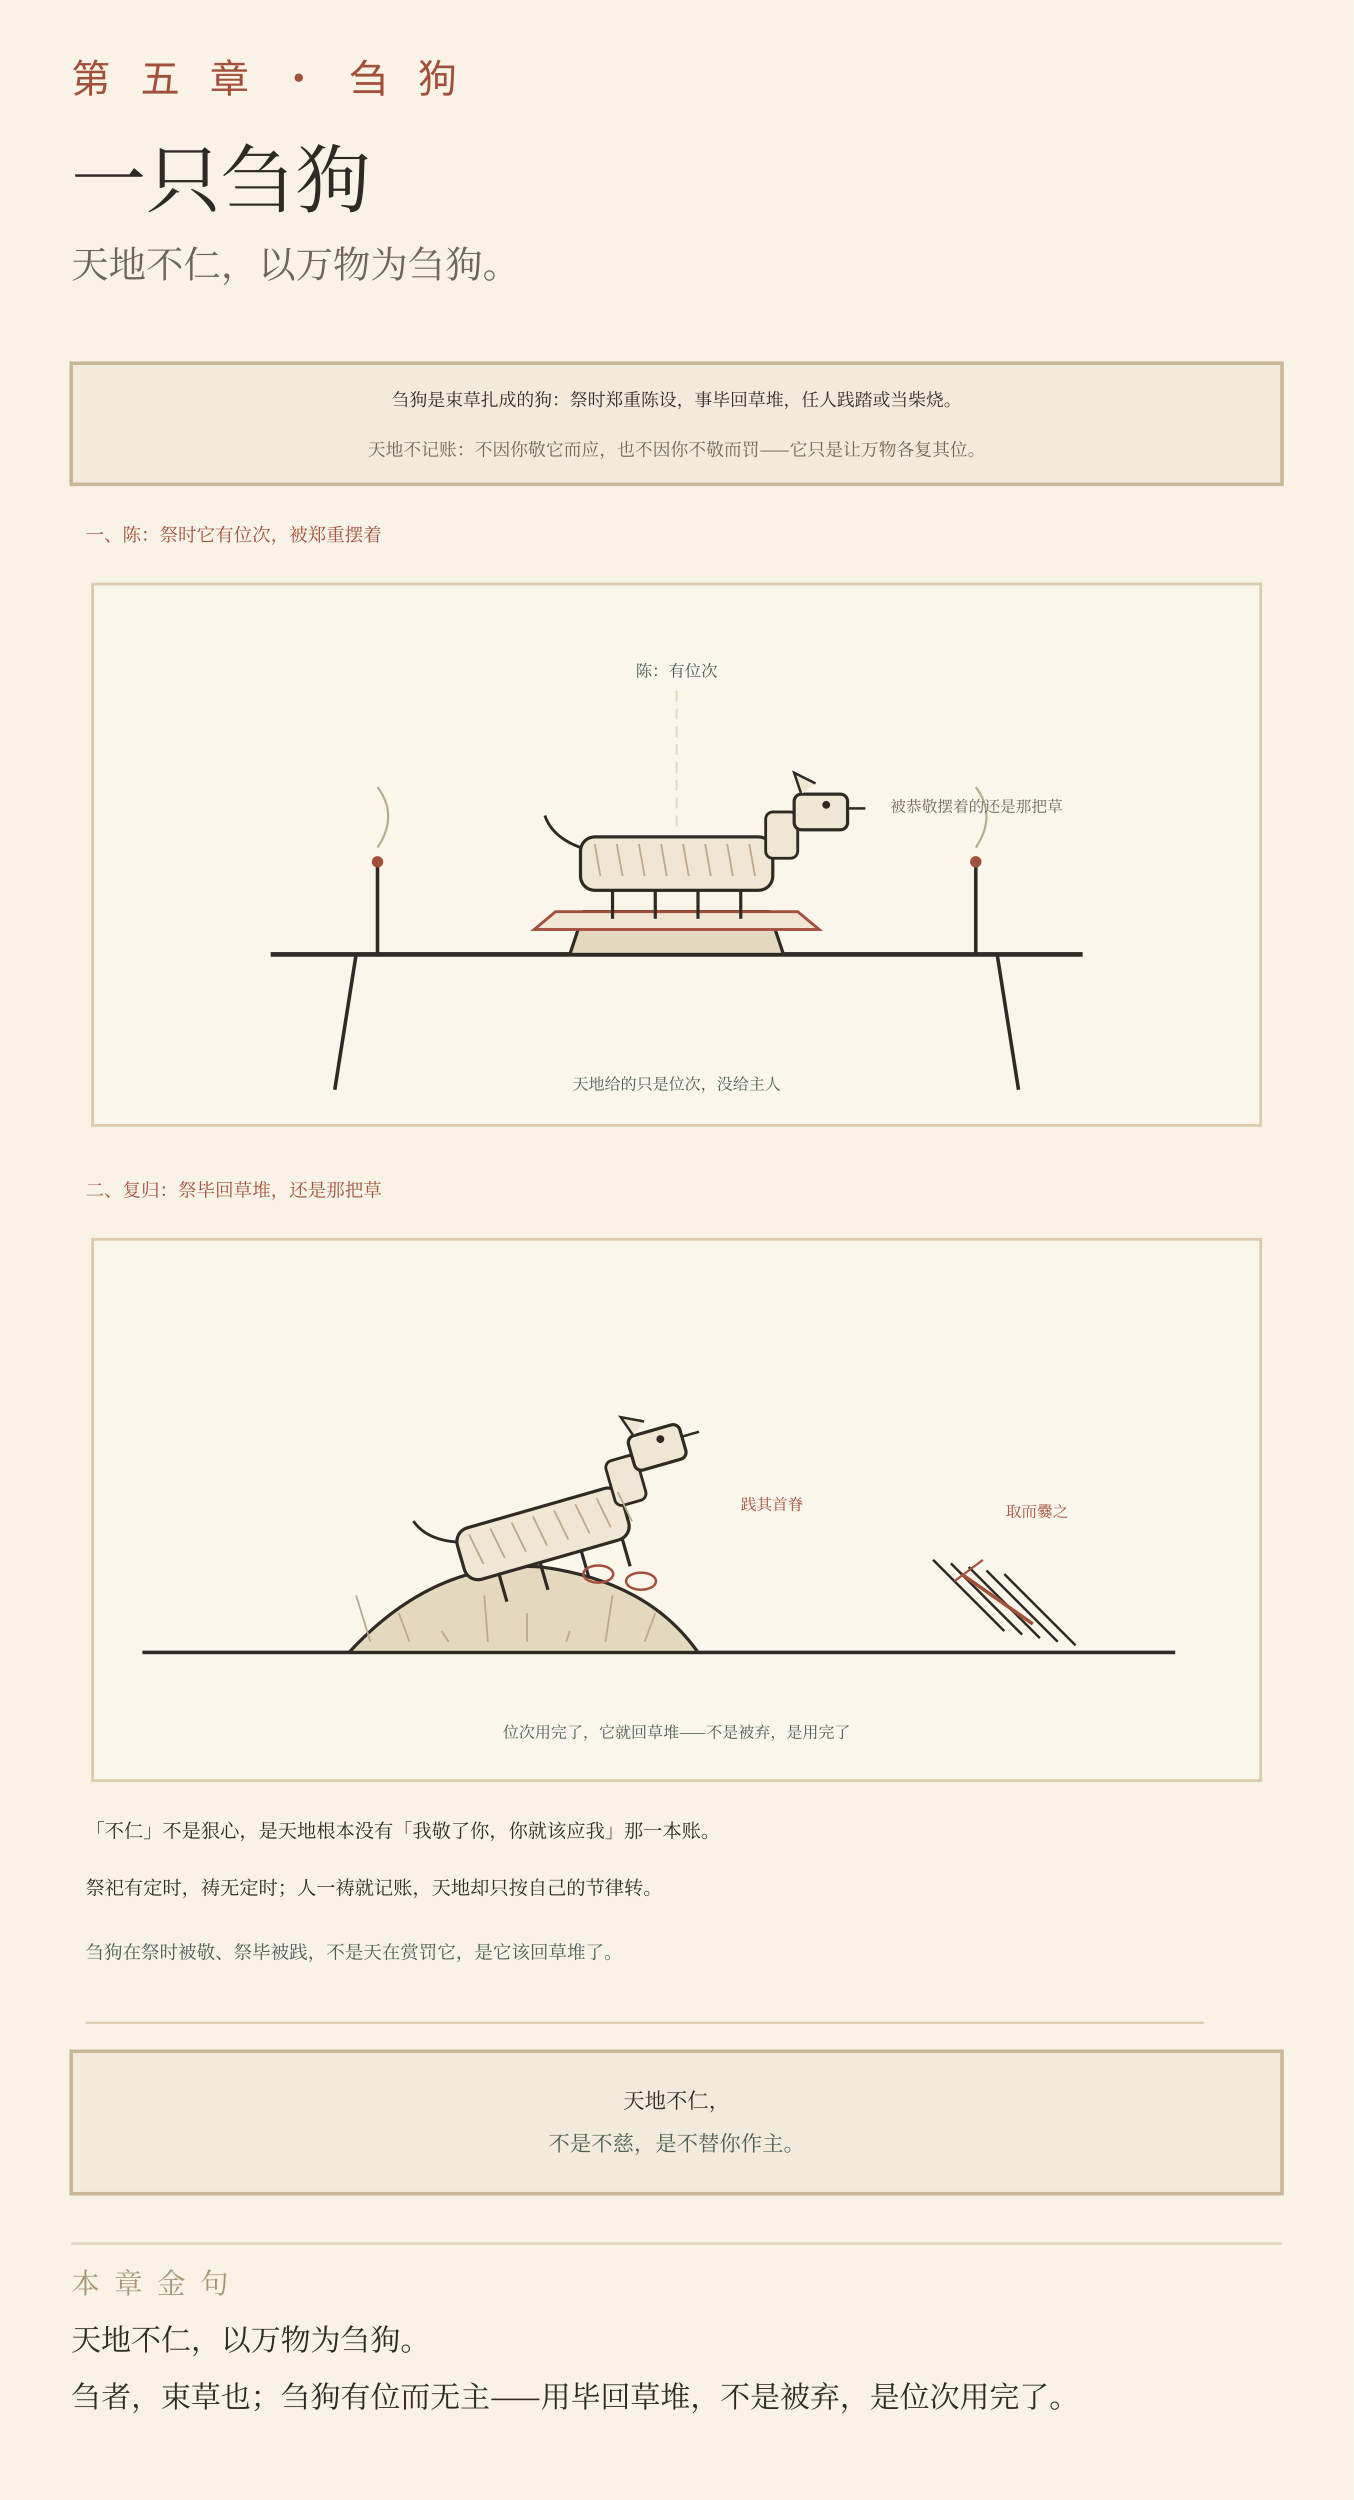
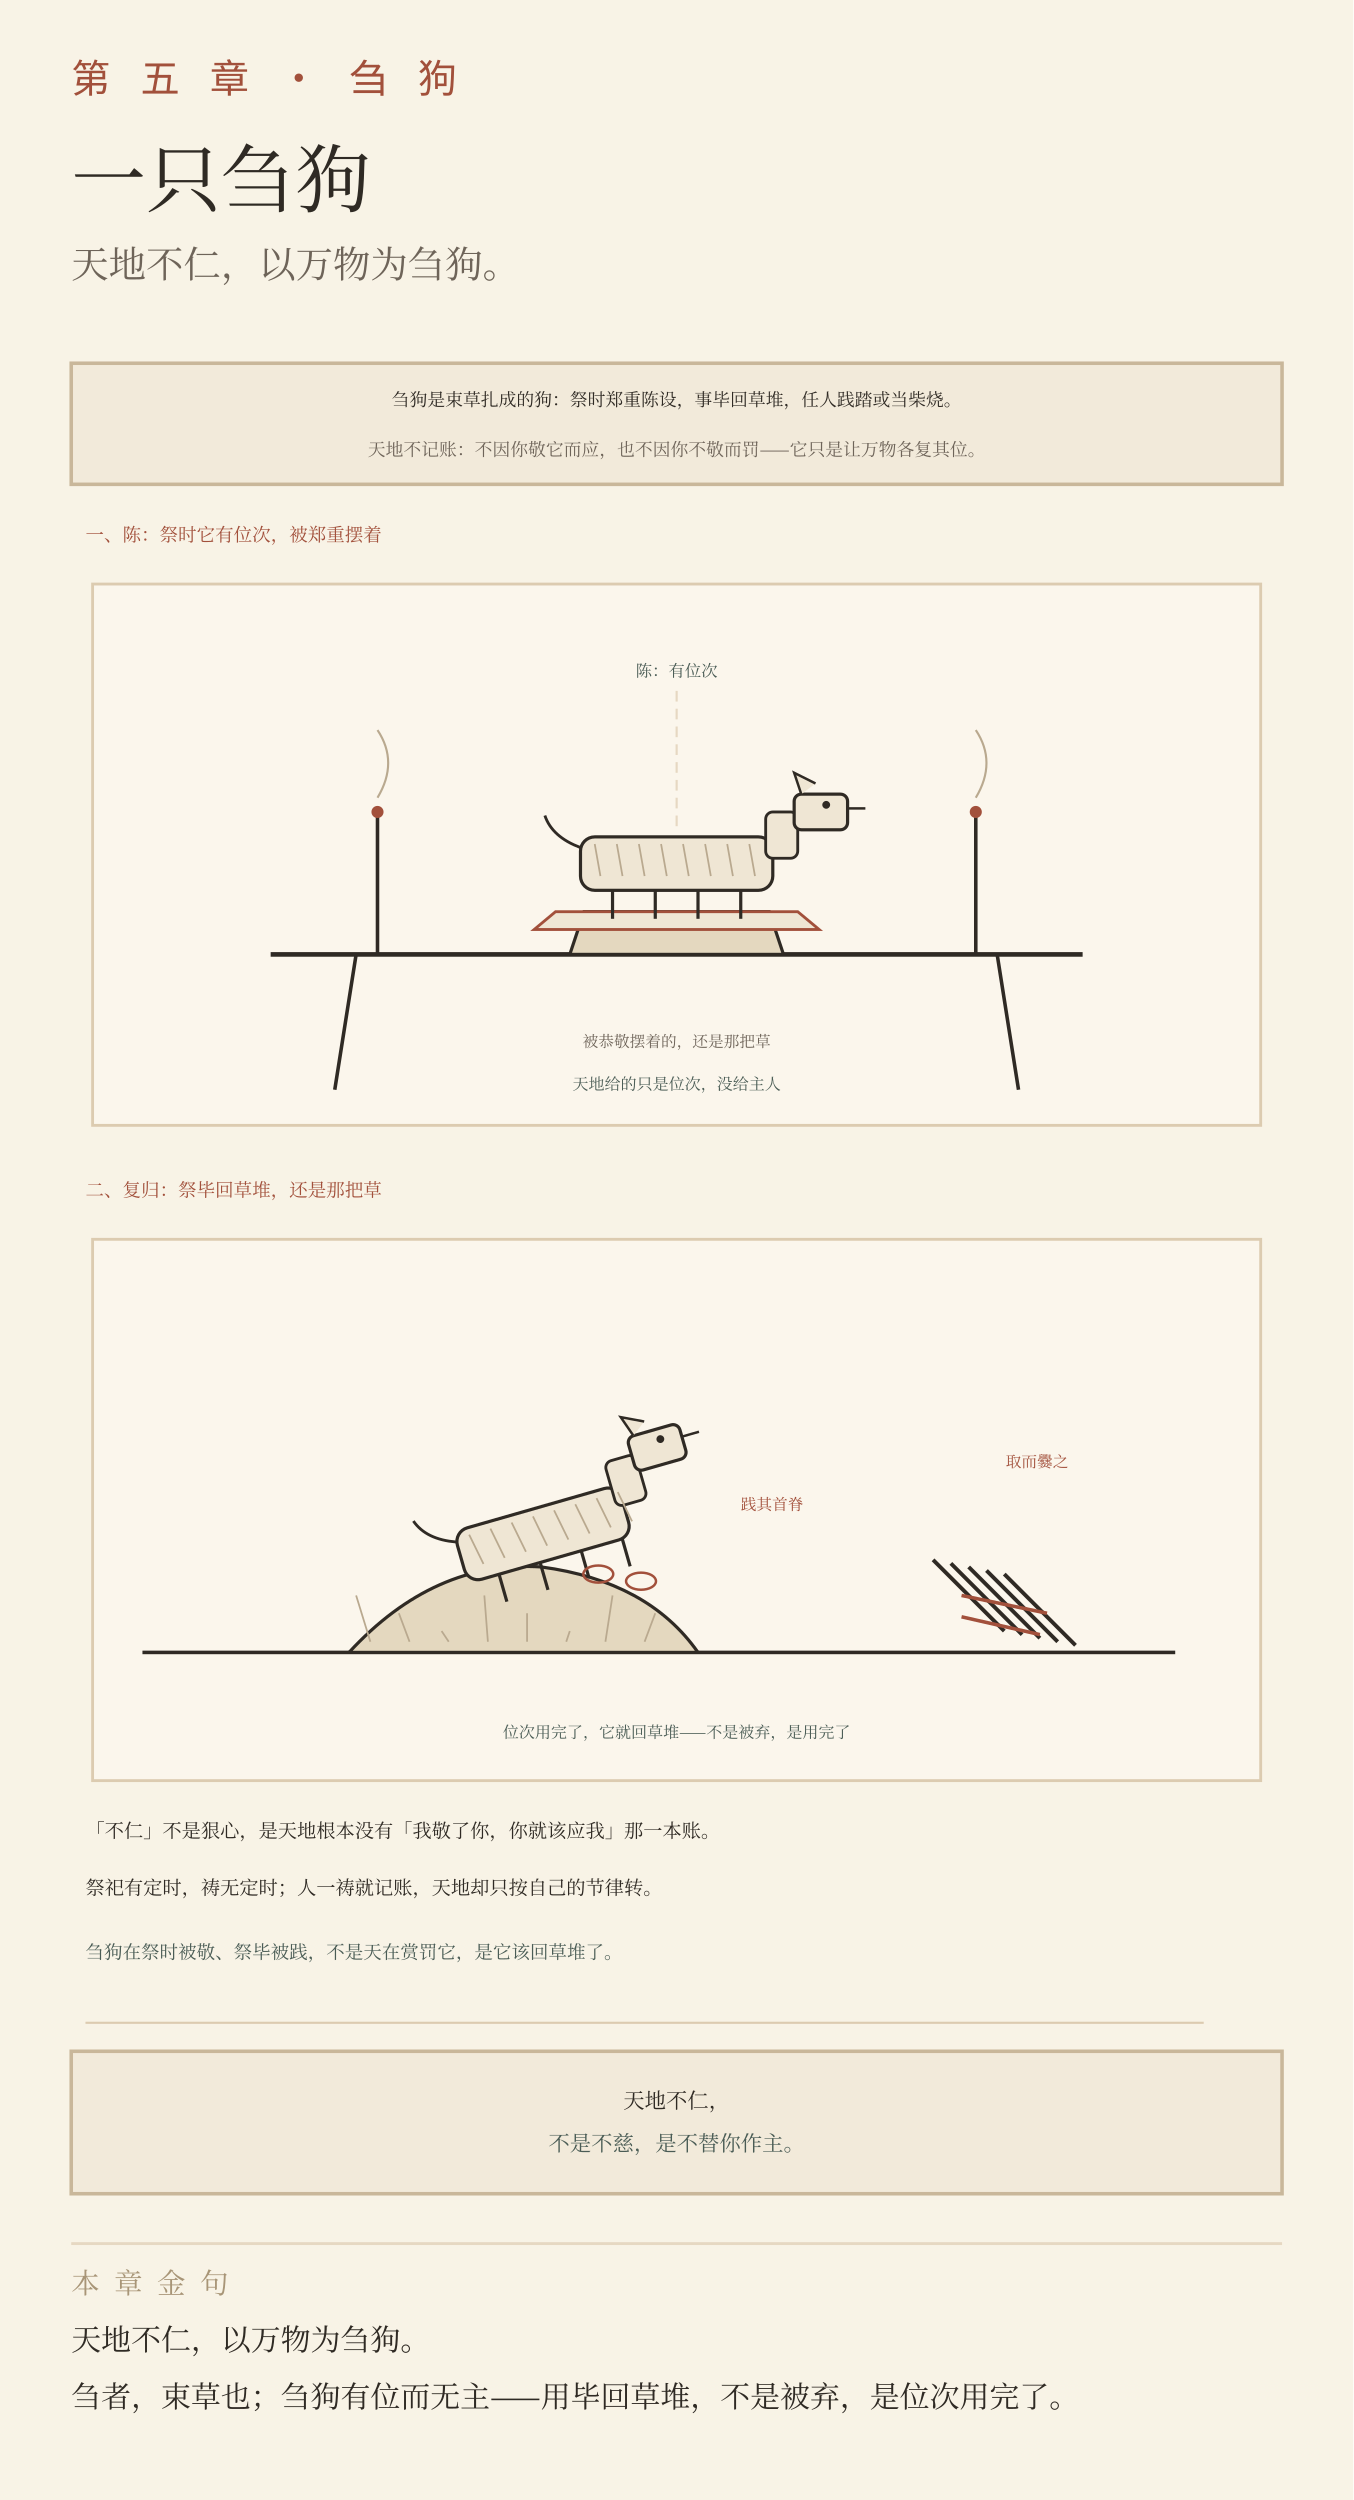
<svg xmlns="http://www.w3.org/2000/svg" viewBox="0 0 380 702" role="img" aria-label="刍狗祭时陈设、祭毕回草堆：天地没有那本账，用完就归位" font-family="'Noto Serif CJK SC','Noto Serif SC','Songti SC',serif">
  <defs>
    <marker id="arr" viewBox="0 0 10 10" refX="9" refY="5" markerWidth="6" markerHeight="6" orient="auto">
      <path d="M0 0 L10 5 L0 10 z" fill="#6E6459" />
    </marker>
    <marker id="arr2" viewBox="0 0 10 10" refX="9" refY="5" markerWidth="6" markerHeight="6" orient="auto">
      <path d="M0 0 L10 5 L0 10 z" fill="#4A5C55" />
    </marker>
    <marker id="arrL" viewBox="0 0 10 10" refX="1" refY="5" markerWidth="6" markerHeight="6" orient="auto">
      <path d="M10 0 L0 5 L10 10 z" fill="#4A5C55" />
    </marker>
    <marker id="arrS" viewBox="0 0 10 10" refX="9" refY="5" markerWidth="6" markerHeight="6" orient="auto">
      <path d="M0 0 L10 5 L0 10 z" fill="#A2503B" />
    </marker>
  </defs>
  <rect x="0" y="0" width="380" height="702" fill="#F8F3E6" />
  <text x="20" y="26" font-size="11" fill="#A2503B" font-family="'Noto Sans CJK SC','Noto Sans SC',sans-serif" letter-spacing="3">第 五 章 · 刍 狗</text>
  <text x="20" y="58" font-size="21" fill="#2F2A24">一只刍狗</text>
  <text x="20" y="78" font-size="10.5" fill="#6E6459">天地不仁，以万物为刍狗。</text>
  <rect x="20" y="102" width="340" height="34" fill="#F2EADA" stroke="#C9B79A" stroke-width="1.0" />
  <text x="190" y="114" font-size="5.0" fill="#2F2A24" text-anchor="middle">刍狗是束草扎成的狗：祭时郑重陈设，事毕回草堆，任人践踏或当柴烧。</text>
  <text x="190" y="128" font-size="5.0" fill="#6E6459" text-anchor="middle">天地不记账：不因你敬它而应，也不因你不敬而罚——它只是让万物各复其位。</text>
  <text x="24" y="152" font-size="5.2" fill="#A2503B">一、陈：祭时它有位次，被郑重摆着</text>
  <rect x="26" y="164" width="328" height="152" fill="#FBF6EC" stroke="#DCCBB0" stroke-width="0.8" />
  <line x1="76" y1="268" x2="304" y2="268" stroke="#2F2A24" stroke-width="1.3" />
  <line x1="100" y1="268" x2="94" y2="306" stroke="#2F2A24" stroke-width="1.0" />
  <line x1="280" y1="268" x2="286" y2="306" stroke="#2F2A24" stroke-width="1.0" />
  <path d="M160,268 L164,256 L216,256 L220,268 z" fill="#E4D8BF" stroke="#2F2A24" stroke-width="0.9" />
  <path d="M156,256 L224,256 L230,261 L150,261 z" fill="#EFE6D4" stroke="#A2503B" stroke-width="0.8" />
  <g transform="translate(190,248) rotate(0)">
    <rect x="-27.0" y="-13" width="54" height="15" rx="4" fill="#EFE6D4" stroke="#2F2A24" stroke-width="0.9" />
    <rect x="25.0" y="-20" width="9" height="13" rx="2" fill="#EFE6D4" stroke="#2F2A24" stroke-width="0.8" />
    <rect x="33.0" y="-25" width="15" height="10" rx="2" fill="#EFE6D4" stroke="#2F2A24" stroke-width="0.9" />
    <path d="M35.0,-25 l-2,-6 l6,3" fill="#EFE6D4" stroke="#2F2A24" stroke-width="0.7" />
    <line x1="48.0" y1="-21" x2="53.0" y2="-21" stroke="#2F2A24" stroke-width="0.7" />
    <circle cx="42.0" cy="-22" r="1.1" fill="#2F2A24" />
    <line x1="-18.0" y1="2" x2="-18.0" y2="10" stroke="#2F2A24" stroke-width="0.9" />
    <line x1="-6.0" y1="2" x2="-6.0" y2="10" stroke="#2F2A24" stroke-width="0.9" />
    <line x1="6.0" y1="2" x2="6.0" y2="10" stroke="#2F2A24" stroke-width="0.9" />
    <line x1="18.0" y1="2" x2="18.0" y2="10" stroke="#2F2A24" stroke-width="0.9" />
    <path d="M-27.0,-10 q-8,-3 -10,-9" fill="none" stroke="#2F2A24" stroke-width="0.8" />
    <line x1="-23.0" y1="-11" x2="-21.4" y2="-2" stroke="#B9A98F" stroke-width="0.5" />
    <line x1="-16.8" y1="-11" x2="-15.2" y2="-2" stroke="#B9A98F" stroke-width="0.5" />
    <line x1="-10.6" y1="-11" x2="-9.0" y2="-2" stroke="#B9A98F" stroke-width="0.5" />
    <line x1="-4.37" y1="-11" x2="-2.77" y2="-2" stroke="#B9A98F" stroke-width="0.5" />
    <line x1="1.8" y1="-11" x2="3.4" y2="-2" stroke="#B9A98F" stroke-width="0.5" />
    <line x1="8.0" y1="-11" x2="9.6" y2="-2" stroke="#B9A98F" stroke-width="0.5" />
    <line x1="14.2" y1="-11" x2="15.8" y2="-2" stroke="#B9A98F" stroke-width="0.5" />
    <line x1="20.4" y1="-11" x2="22.0" y2="-2" stroke="#B9A98F" stroke-width="0.5" />
  </g>
-   <line x1="106" y1="268" x2="106" y2="242" stroke="#2F2A24" stroke-width="1.0" />
-   <circle cx="106" cy="242" r="1.6" fill="#A2503B" />
-   <path d="M106,238 q6,-9 0,-17" fill="none" stroke="#B9A98F" stroke-width="0.6" />
-   <line x1="274" y1="268" x2="274" y2="242" stroke="#2F2A24" stroke-width="1.0" />
-   <circle cx="274" cy="242" r="1.6" fill="#A2503B" />
-   <path d="M274,238 q6,-9 0,-17" fill="none" stroke="#B9A98F" stroke-width="0.6" />
+   <line x1="106" y1="268" x2="106" y2="228" stroke="#2F2A24" stroke-width="1.0" />
+   <circle cx="106" cy="228" r="1.7" fill="#A2503B" />
+   <path d="M106,224 q6,-10 0,-19" fill="none" stroke="#B9A98F" stroke-width="0.6" />
+   <line x1="274" y1="268" x2="274" y2="228" stroke="#2F2A24" stroke-width="1.0" />
+   <circle cx="274" cy="228" r="1.7" fill="#A2503B" />
+   <path d="M274,224 q6,-10 0,-19" fill="none" stroke="#B9A98F" stroke-width="0.6" />
  <text x="190" y="190" font-size="4.6" fill="#4A5C55" text-anchor="middle">陈：有位次</text>
  <line x1="190" y1="194" x2="190" y2="234" stroke="#E6D8C2" stroke-width="0.6" stroke-dasharray="3 2" />
-   <text x="250" y="228" font-size="4.4" fill="#6E6459">被恭敬摆着的还是那把草</text>
+   <text x="190" y="294" font-size="4.4" fill="#6E6459" text-anchor="middle">被恭敬摆着的，还是那把草</text>
  <text x="190" y="306" font-size="4.5" fill="#4A5C55" text-anchor="middle">天地给的只是位次，没给主人</text>
  <text x="24" y="336" font-size="5.2" fill="#A2503B">二、复归：祭毕回草堆，还是那把草</text>
  <rect x="26" y="348" width="328" height="152" fill="#FBF6EC" stroke="#DCCBB0" stroke-width="0.8" />
  <line x1="40" y1="464" x2="330" y2="464" stroke="#2F2A24" stroke-width="1" />
  <path d="M98,464 q24,-26 54,-24 q30,4 44,24 z" fill="#E4D8BF" stroke="#2F2A24" stroke-width="0.9" />
  <line x1="104" y1="461" x2="100" y2="448" stroke="#B9A98F" stroke-width="0.5" />
  <line x1="115" y1="461" x2="112" y2="453" stroke="#B9A98F" stroke-width="0.5" />
  <line x1="126" y1="461" x2="124" y2="458" stroke="#B9A98F" stroke-width="0.5" />
  <line x1="137" y1="461" x2="136" y2="448" stroke="#B9A98F" stroke-width="0.5" />
  <line x1="148" y1="461" x2="148" y2="453" stroke="#B9A98F" stroke-width="0.5" />
  <line x1="159" y1="461" x2="160" y2="458" stroke="#B9A98F" stroke-width="0.5" />
  <line x1="170" y1="461" x2="172" y2="448" stroke="#B9A98F" stroke-width="0.5" />
  <line x1="181" y1="461" x2="184" y2="453" stroke="#B9A98F" stroke-width="0.5" />
  <g transform="translate(154,436) rotate(-16)">
    <rect x="-24.0" y="-13" width="48" height="15" rx="4" fill="#EFE6D4" stroke="#2F2A24" stroke-width="0.9" />
    <rect x="22.0" y="-20" width="9" height="13" rx="2" fill="#EFE6D4" stroke="#2F2A24" stroke-width="0.8" />
    <rect x="30.0" y="-25" width="15" height="10" rx="2" fill="#EFE6D4" stroke="#2F2A24" stroke-width="0.9" />
    <path d="M32.0,-25 l-2,-6 l6,3" fill="#EFE6D4" stroke="#2F2A24" stroke-width="0.7" />
    <line x1="45.0" y1="-21" x2="50.0" y2="-21" stroke="#2F2A24" stroke-width="0.7" />
    <circle cx="39.0" cy="-22" r="1.1" fill="#2F2A24" />
    <line x1="-15.0" y1="2" x2="-15.0" y2="10" stroke="#2F2A24" stroke-width="0.9" />
    <line x1="-3.0" y1="2" x2="-3.0" y2="10" stroke="#2F2A24" stroke-width="0.9" />
    <line x1="9.0" y1="2" x2="9.0" y2="10" stroke="#2F2A24" stroke-width="0.9" />
    <line x1="21.0" y1="2" x2="21.0" y2="10" stroke="#2F2A24" stroke-width="0.9" />
    <path d="M-24.0,-10 q-8,-3 -10,-9" fill="none" stroke="#2F2A24" stroke-width="0.8" />
    <line x1="-20.0" y1="-11" x2="-18.4" y2="-2" stroke="#B9A98F" stroke-width="0.5" />
    <line x1="-13.8" y1="-11" x2="-12.2" y2="-2" stroke="#B9A98F" stroke-width="0.5" />
    <line x1="-7.6" y1="-11" x2="-6.0" y2="-2" stroke="#B9A98F" stroke-width="0.5" />
    <line x1="-1.37" y1="-11" x2="0.2" y2="-2" stroke="#B9A98F" stroke-width="0.5" />
    <line x1="4.8" y1="-11" x2="6.4" y2="-2" stroke="#B9A98F" stroke-width="0.5" />
    <line x1="11.0" y1="-11" x2="12.6" y2="-2" stroke="#B9A98F" stroke-width="0.5" />
    <line x1="17.2" y1="-11" x2="18.8" y2="-2" stroke="#B9A98F" stroke-width="0.5" />
    <line x1="23.4" y1="-11" x2="25.0" y2="-2" stroke="#B9A98F" stroke-width="0.5" />
  </g>
  <ellipse cx="168" cy="442" rx="4.2" ry="2.4" fill="none" stroke="#A2503B" stroke-width="0.7" />
  <ellipse cx="180" cy="444" rx="4.2" ry="2.4" fill="none" stroke="#A2503B" stroke-width="0.7" />
  <text x="208" y="424" font-size="4.4" fill="#A2503B">践其首脊</text>
-   <line x1="262" y1="438" x2="282" y2="458" stroke="#2F2A24" stroke-width="0.7" />
-   <line x1="267" y1="439" x2="287" y2="459" stroke="#2F2A24" stroke-width="0.7" />
-   <line x1="272" y1="440" x2="292" y2="460" stroke="#2F2A24" stroke-width="0.7" />
-   <line x1="277" y1="441" x2="297" y2="461" stroke="#2F2A24" stroke-width="0.7" />
-   <line x1="282" y1="442" x2="302" y2="462" stroke="#2F2A24" stroke-width="0.7" />
-   <line x1="270" y1="442" x2="290" y2="456" stroke="#A2503B" stroke-width="1.0" />
-   <line x1="268" y1="444" x2="276" y2="438" stroke="#A2503B" stroke-width="0.6" />
-   <text x="300" y="426" font-size="4.4" fill="#A2503B" text-anchor="end">取而爨之</text>
+   <line x1="262" y1="438" x2="282" y2="458" stroke="#2F2A24" stroke-width="1.1" />
+   <line x1="267" y1="439" x2="287" y2="459" stroke="#2F2A24" stroke-width="1.1" />
+   <line x1="272" y1="440" x2="292" y2="460" stroke="#2F2A24" stroke-width="1.1" />
+   <line x1="277" y1="441" x2="297" y2="461" stroke="#2F2A24" stroke-width="1.1" />
+   <line x1="282" y1="442" x2="302" y2="462" stroke="#2F2A24" stroke-width="1.1" />
+   <line x1="270" y1="448" x2="294" y2="453" stroke="#A2503B" stroke-width="1.0" />
+   <line x1="270" y1="454" x2="292" y2="459" stroke="#A2503B" stroke-width="1.0" />
+   <text x="300" y="412" font-size="4.4" fill="#A2503B" text-anchor="end">取而爨之</text>
  <text x="190" y="488" font-size="4.5" fill="#4A5C55" text-anchor="middle">位次用完了，它就回草堆——不是被弃，是用完了</text>
  <text x="24" y="516" font-size="5.4" fill="#2F2A24">「不仁」不是狠心，是天地根本没有「我敬了你，你就该应我」那一本账。</text>
  <text x="24" y="532" font-size="5.4" fill="#2F2A24">祭祀有定时，祷无定时；人一祷就记账，天地却只按自己的节律转。</text>
  <text x="24" y="550" font-size="5.2" fill="#4A5C55">刍狗在祭时被敬、祭毕被践，不是天在赏罚它，是它该回草堆了。</text>
  <line x1="24" y1="568" x2="338" y2="568" stroke="#DCCBB0" stroke-width="0.6" />
  <rect x="20" y="576" width="340" height="40" fill="#F2EADA" stroke="#C9B79A" stroke-width="1.0" />
  <text x="190" y="592" font-size="6.0" fill="#2F2A24" text-anchor="middle">天地不仁，</text>
  <text x="190" y="604" font-size="6.0" fill="#4A5C55" text-anchor="middle">不是不慈，是不替你作主。</text>
  <line x1="20" y1="630" x2="360" y2="630" stroke="#E6D8C2" stroke-width="0.8" />
  <text x="20" y="644" font-size="8.0" fill="#A89577" letter-spacing="1">本 章 金 句</text>
  <text x="20" y="660" font-size="8.4" fill="#2F2A24">天地不仁，以万物为刍狗。</text>
  <text x="20" y="676" font-size="8.4" fill="#2F2A24">刍者，束草也；刍狗有位而无主——用毕回草堆，不是被弃，是位次用完了。</text>
</svg>
